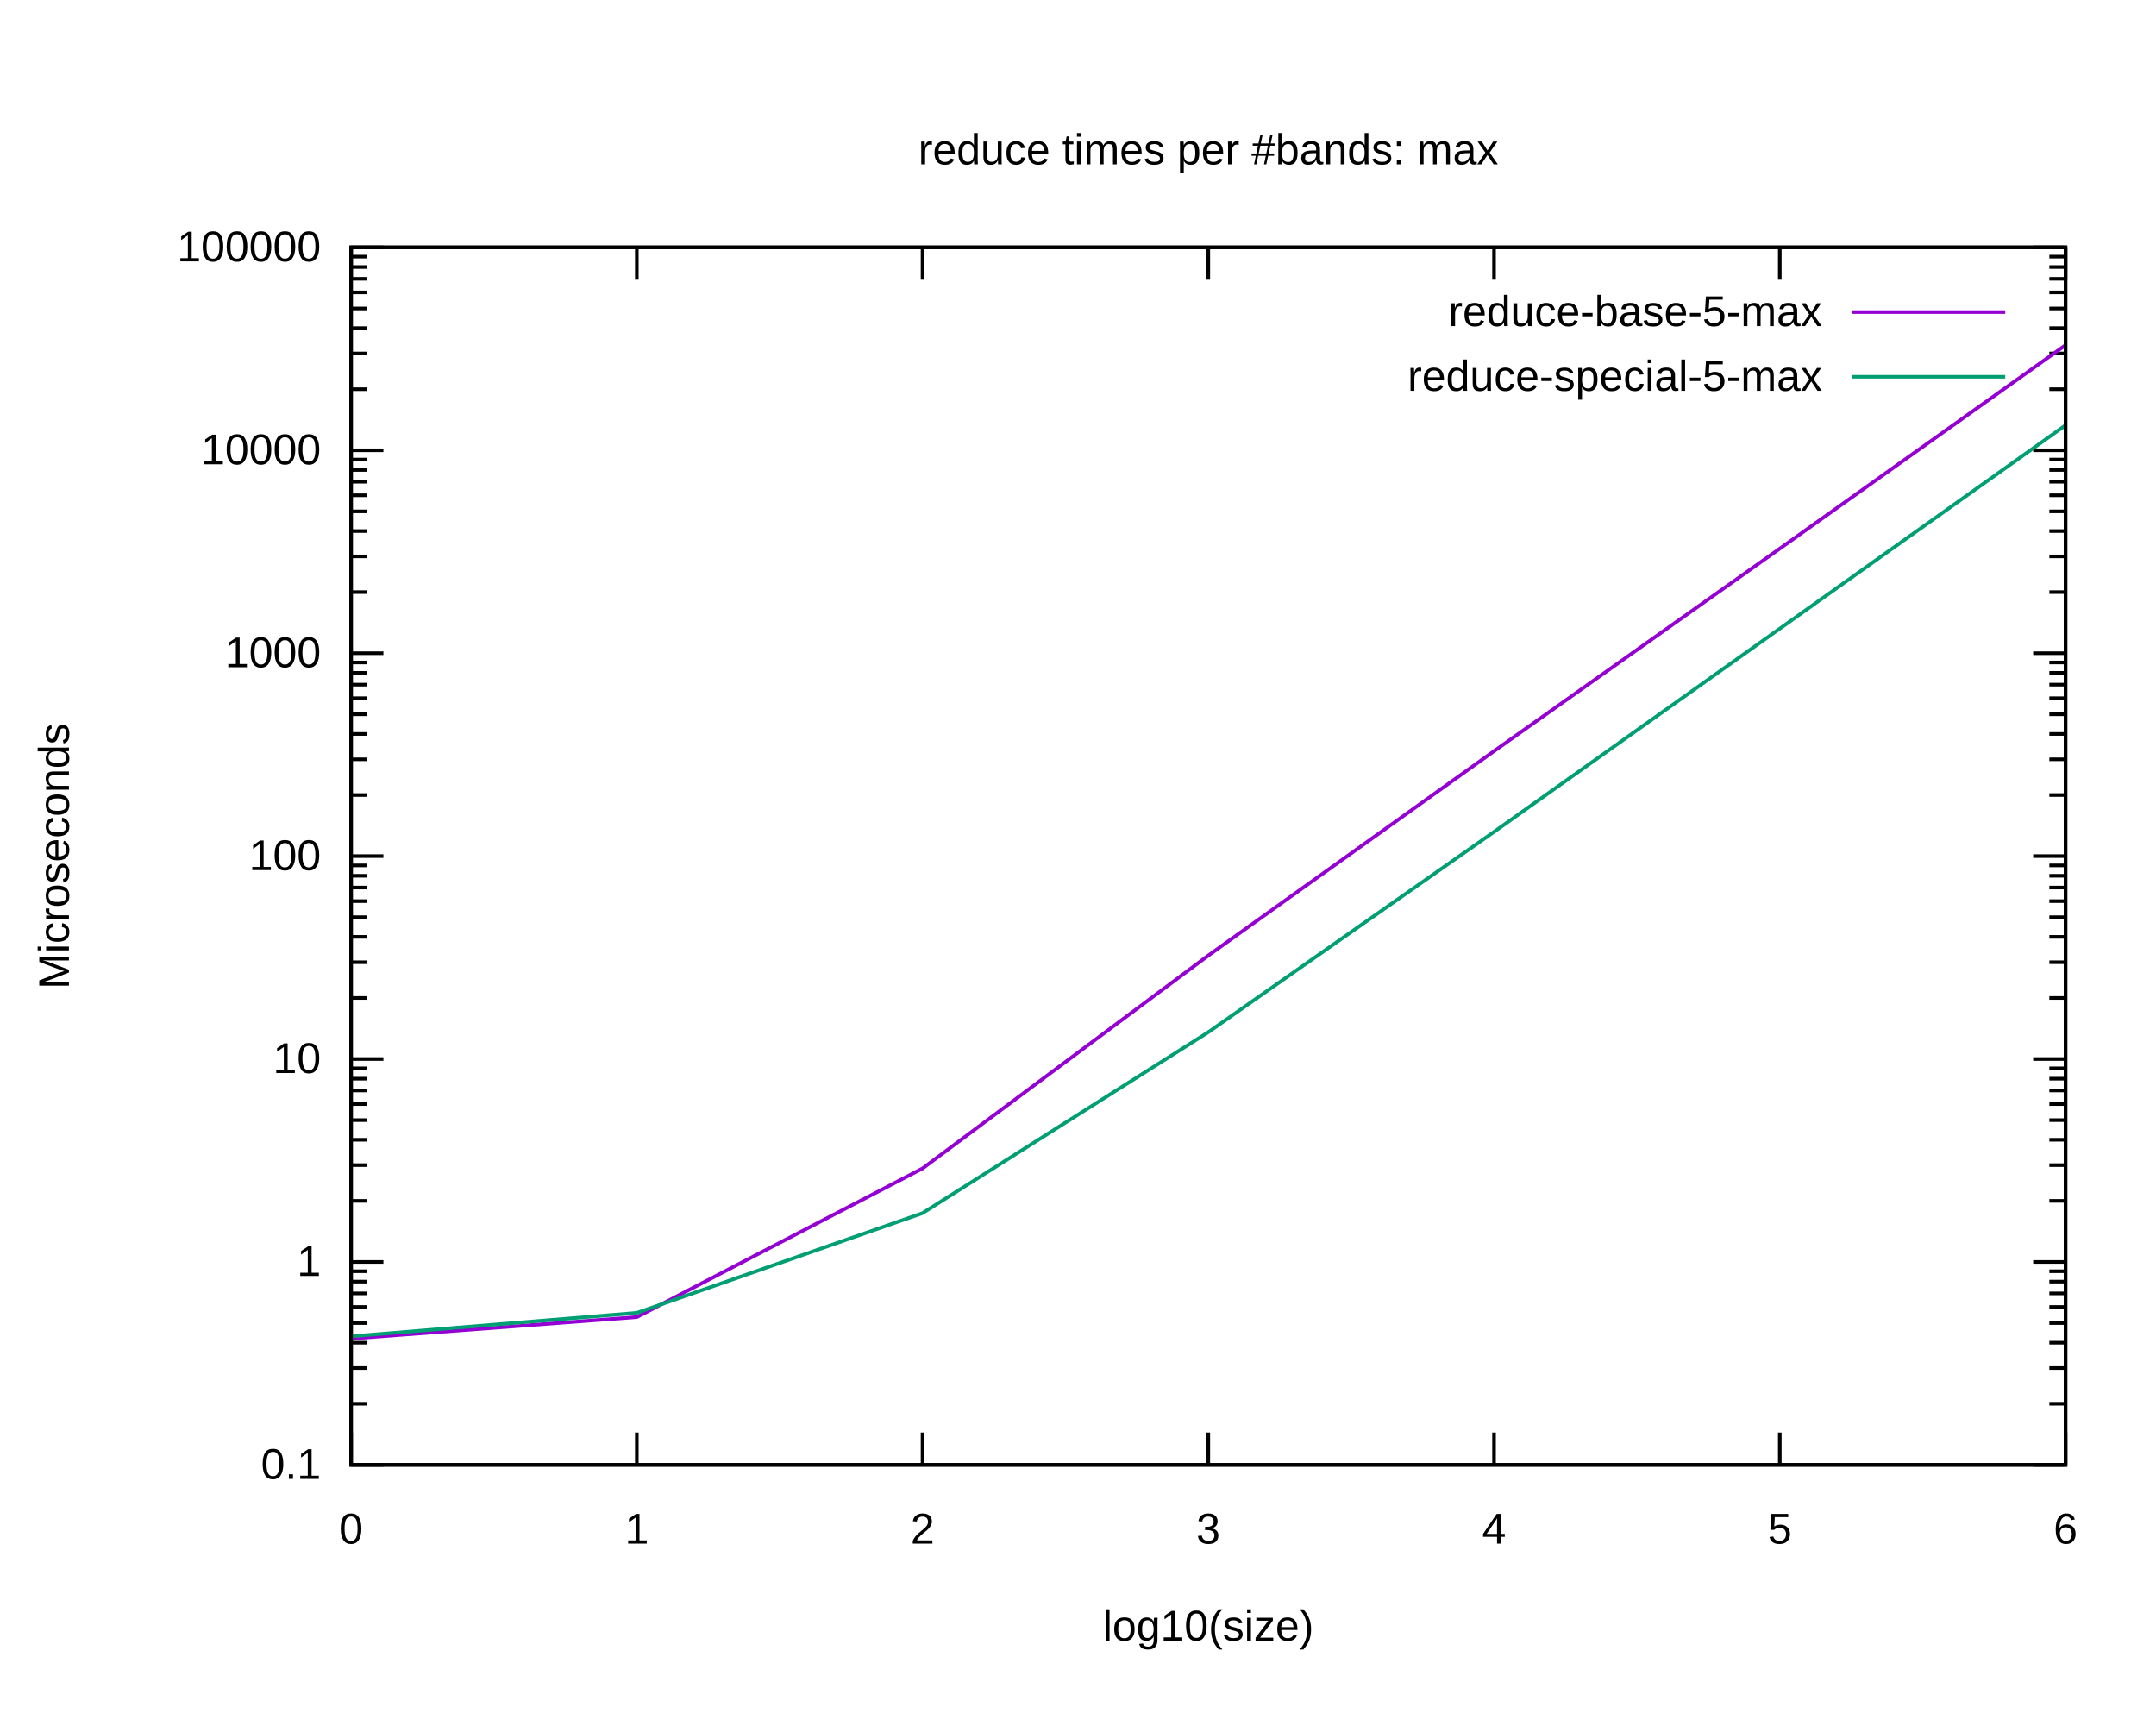
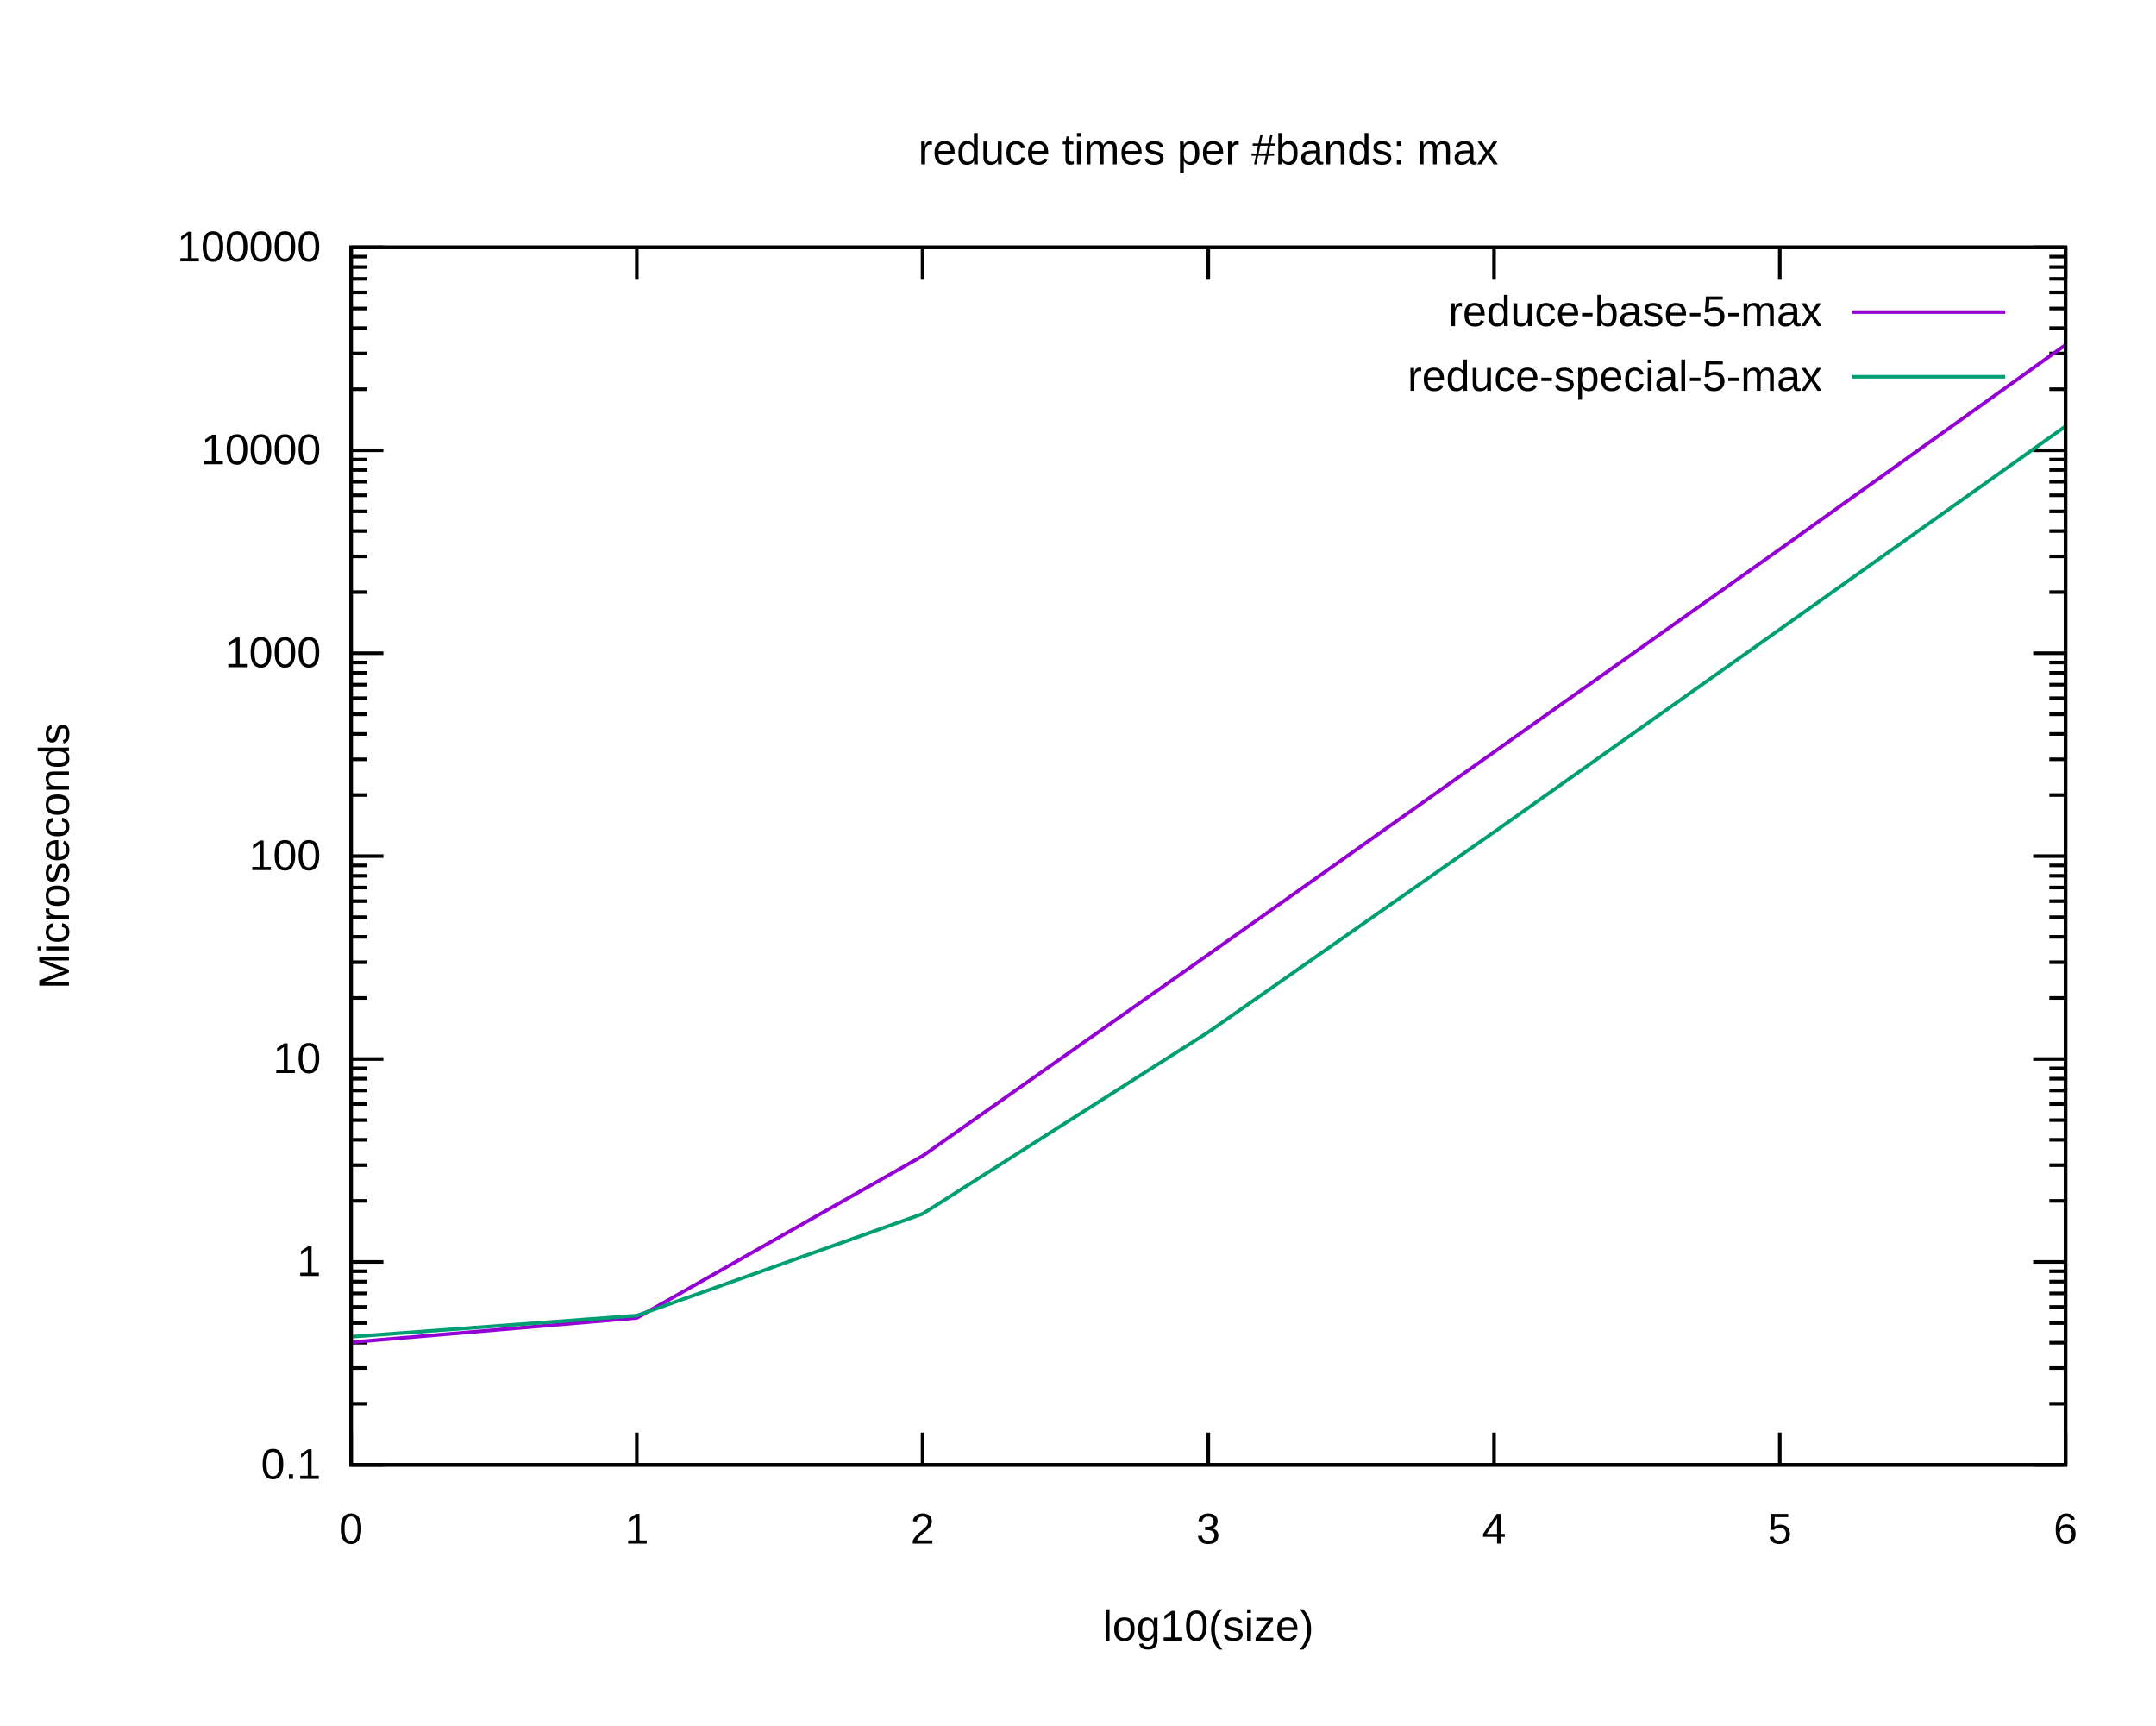
<svg xmlns="http://www.w3.org/2000/svg" xmlns:xlink="http://www.w3.org/1999/xlink" viewBox="0 0 600 480">
  <g id="gnuplot_canvas">
    <rect x="0" y="0" width="600" height="480" fill="none" />
    <defs>
      <circle id="gpDot" r="0.5" stroke-width="0.5" stroke="currentColor" />
      <path id="gpPt0" stroke-width="0.222" stroke="currentColor" d="M-1,0 h2 M0,-1 v2" />
      <path id="gpPt1" stroke-width="0.222" stroke="currentColor" d="M-1,-1 L1,1 M1,-1 L-1,1" />
      <path id="gpPt2" stroke-width="0.222" stroke="currentColor" d="M-1,0 L1,0 M0,-1 L0,1 M-1,-1 L1,1 M-1,1 L1,-1" />
      <rect id="gpPt3" stroke-width="0.222" stroke="currentColor" x="-1" y="-1" width="2" height="2" />
      <rect id="gpPt4" stroke-width="0.222" stroke="currentColor" fill="currentColor" x="-1" y="-1" width="2" height="2" />
      <circle id="gpPt5" stroke-width="0.222" stroke="currentColor" cx="0" cy="0" r="1" />
      <use xlink:href="#gpPt5" id="gpPt6" fill="currentColor" stroke="none" />
      <path id="gpPt7" stroke-width="0.222" stroke="currentColor" d="M0,-1.33 L-1.33,0.67 L1.33,0.67 z" />
      <use xlink:href="#gpPt7" id="gpPt8" fill="currentColor" stroke="none" />
      <use xlink:href="#gpPt7" id="gpPt9" stroke="currentColor" transform="rotate(180)" />
      <use xlink:href="#gpPt9" id="gpPt10" fill="currentColor" stroke="none" />
      <use xlink:href="#gpPt3" id="gpPt11" stroke="currentColor" transform="rotate(45)" />
      <use xlink:href="#gpPt11" id="gpPt12" fill="currentColor" stroke="none" />
      <path id="gpPt13" stroke-width="0.222" stroke="currentColor" d="M0,1.330 L1.265,0.411 L0.782,-1.067 L-0.782,-1.076 L-1.265,0.411 z" />
      <use xlink:href="#gpPt13" id="gpPt14" fill="currentColor" stroke="none" />
      <filter id="textbox" filterUnits="objectBoundingBox" x="0" y="0" height="1" width="1">
        <feFlood flood-color="white" flood-opacity="1" result="bgnd" />
        <feComposite in="SourceGraphic" in2="bgnd" operator="atop" />
      </filter>
      <filter id="greybox" filterUnits="objectBoundingBox" x="0" y="0" height="1" width="1">
        <feFlood flood-color="lightgrey" flood-opacity="1" result="grey" />
        <feComposite in="SourceGraphic" in2="grey" operator="atop" />
      </filter>
    </defs>
    <g fill="none" color="white" stroke="currentColor" stroke-width="1.00" stroke-linecap="butt" stroke-linejoin="miter">
</g>
    <g fill="none" color="black" stroke="currentColor" stroke-width="1.00" stroke-linecap="butt" stroke-linejoin="miter">
      <path stroke="black" d="M97.70,407.58 L106.70,407.58 M574.82,407.58 L565.82,407.58  " />
      <g transform="translate(89.31,411.48)" stroke="none" fill="black" font-family="Arial" font-size="12.00" text-anchor="end">
        <text>
          <tspan font-family="Arial"> 0.1</tspan>
        </text>
      </g>
    </g>
    <g fill="none" color="black" stroke="currentColor" stroke-width="1.00" stroke-linecap="butt" stroke-linejoin="miter">
      <path stroke="black" d="M97.70,390.58 L102.20,390.58 M574.82,390.58 L570.32,390.58 M97.70,380.64 L102.20,380.64 M574.82,380.64 L570.32,380.64   M97.70,373.59 L102.20,373.59 M574.82,373.59 L570.32,373.59 M97.70,368.12 L102.20,368.12 M574.82,368.12 L570.32,368.12   M97.70,363.65 L102.20,363.65 M574.82,363.65 L570.32,363.65 M97.70,359.87 L102.20,359.87 M574.82,359.87 L570.32,359.87   M97.70,356.59 L102.20,356.59 M574.82,356.59 L570.32,356.59 M97.70,353.71 L102.20,353.71 M574.82,353.71 L570.32,353.71   M97.70,351.12 L106.70,351.12 M574.82,351.12 L565.82,351.12  " />
      <g transform="translate(89.31,355.02)" stroke="none" fill="black" font-family="Arial" font-size="12.00" text-anchor="end">
        <text>
          <tspan font-family="Arial"> 1</tspan>
        </text>
      </g>
    </g>
    <g fill="none" color="black" stroke="currentColor" stroke-width="1.00" stroke-linecap="butt" stroke-linejoin="miter">
      <path stroke="black" d="M97.70,334.13 L102.20,334.13 M574.82,334.13 L570.32,334.13 M97.70,324.18 L102.20,324.18 M574.82,324.18 L570.32,324.18   M97.70,317.13 L102.20,317.13 M574.82,317.13 L570.32,317.13 M97.70,311.66 L102.20,311.66 M574.82,311.66 L570.32,311.66   M97.70,307.19 L102.20,307.19 M574.82,307.19 L570.32,307.19 M97.70,303.41 L102.20,303.41 M574.82,303.41 L570.32,303.41   M97.70,300.13 L102.20,300.13 M574.82,300.13 L570.32,300.13 M97.70,297.25 L102.20,297.25 M574.82,297.25 L570.32,297.25   M97.70,294.66 L106.70,294.66 M574.82,294.66 L565.82,294.66  " />
      <g transform="translate(89.31,298.56)" stroke="none" fill="black" font-family="Arial" font-size="12.00" text-anchor="end">
        <text>
          <tspan font-family="Arial"> 10</tspan>
        </text>
      </g>
    </g>
    <g fill="none" color="black" stroke="currentColor" stroke-width="1.00" stroke-linecap="butt" stroke-linejoin="miter">
      <path stroke="black" d="M97.70,277.67 L102.20,277.67 M574.82,277.67 L570.32,277.67 M97.70,267.73 L102.20,267.73 M574.82,267.73 L570.32,267.73   M97.70,260.67 L102.20,260.67 M574.82,260.67 L570.32,260.67 M97.70,255.20 L102.20,255.20 M574.82,255.20 L570.32,255.20   M97.70,250.73 L102.20,250.73 M574.82,250.73 L570.32,250.73 M97.70,246.95 L102.20,246.95 M574.82,246.95 L570.32,246.95   M97.70,243.68 L102.20,243.68 M574.82,243.68 L570.32,243.68 M97.70,240.79 L102.20,240.79 M574.82,240.79 L570.32,240.79   M97.70,238.20 L106.70,238.20 M574.82,238.20 L565.82,238.20  " />
      <g transform="translate(89.31,242.10)" stroke="none" fill="black" font-family="Arial" font-size="12.00" text-anchor="end">
        <text>
          <tspan font-family="Arial"> 100</tspan>
        </text>
      </g>
    </g>
    <g fill="none" color="black" stroke="currentColor" stroke-width="1.00" stroke-linecap="butt" stroke-linejoin="miter">
      <path stroke="black" d="M97.70,221.21 L102.20,221.21 M574.82,221.21 L570.32,221.21 M97.70,211.27 L102.20,211.27 M574.82,211.27 L570.32,211.27   M97.70,204.21 L102.20,204.21 M574.82,204.21 L570.32,204.21 M97.70,198.74 L102.20,198.74 M574.82,198.74 L570.32,198.74   M97.70,194.27 L102.20,194.27 M574.82,194.27 L570.32,194.27 M97.70,190.49 L102.20,190.49 M574.82,190.49 L570.32,190.49   M97.70,187.22 L102.20,187.22 M574.82,187.22 L570.32,187.22 M97.70,184.33 L102.20,184.33 M574.82,184.33 L570.32,184.33   M97.70,181.75 L106.70,181.75 M574.82,181.75 L565.82,181.75  " />
      <g transform="translate(89.31,185.65)" stroke="none" fill="black" font-family="Arial" font-size="12.00" text-anchor="end">
        <text>
          <tspan font-family="Arial"> 1000</tspan>
        </text>
      </g>
    </g>
    <g fill="none" color="black" stroke="currentColor" stroke-width="1.00" stroke-linecap="butt" stroke-linejoin="miter">
      <path stroke="black" d="M97.70,164.75 L102.20,164.75 M574.82,164.75 L570.32,164.75 M97.70,154.81 L102.20,154.81 M574.82,154.81 L570.32,154.81   M97.70,147.76 L102.20,147.76 M574.82,147.76 L570.32,147.76 M97.70,142.28 L102.20,142.28 M574.82,142.28 L570.32,142.28   M97.70,137.81 L102.20,137.81 M574.82,137.81 L570.32,137.81 M97.70,134.03 L102.20,134.03 M574.82,134.03 L570.32,134.03   M97.70,130.76 L102.20,130.76 M574.82,130.76 L570.32,130.76 M97.70,127.87 L102.20,127.87 M574.82,127.87 L570.32,127.87   M97.70,125.29 L106.70,125.29 M574.82,125.29 L565.82,125.29  " />
      <g transform="translate(89.31,129.19)" stroke="none" fill="black" font-family="Arial" font-size="12.00" text-anchor="end">
        <text>
          <tspan font-family="Arial"> 10000</tspan>
        </text>
      </g>
    </g>
    <g fill="none" color="black" stroke="currentColor" stroke-width="1.00" stroke-linecap="butt" stroke-linejoin="miter">
      <path stroke="black" d="M97.70,108.29 L102.20,108.29 M574.82,108.29 L570.32,108.29 M97.70,98.35 L102.20,98.35 M574.82,98.35 L570.32,98.35   M97.70,91.30 L102.20,91.30 M574.82,91.30 L570.32,91.30 M97.70,85.83 L102.20,85.83 M574.82,85.83 L570.32,85.83   M97.70,81.36 L102.20,81.36 M574.82,81.36 L570.32,81.36 M97.70,77.58 L102.20,77.58 M574.82,77.58 L570.32,77.58   M97.70,74.30 L102.20,74.30 M574.82,74.30 L570.32,74.30 M97.70,71.41 L102.20,71.41 M574.82,71.41 L570.32,71.41   M97.70,68.83 L106.70,68.83 M574.82,68.83 L565.82,68.83  " />
      <g transform="translate(89.31,72.73)" stroke="none" fill="black" font-family="Arial" font-size="12.00" text-anchor="end">
        <text>
          <tspan font-family="Arial"> 100000</tspan>
        </text>
      </g>
    </g>
    <g fill="none" color="black" stroke="currentColor" stroke-width="1.00" stroke-linecap="butt" stroke-linejoin="miter">
      <path stroke="black" d="M97.70,407.58 L97.70,398.58 M97.70,68.83 L97.70,77.83  " />
      <g transform="translate(97.70,429.48)" stroke="none" fill="black" font-family="Arial" font-size="12.00" text-anchor="middle">
        <text>
          <tspan font-family="Arial"> 0</tspan>
        </text>
      </g>
    </g>
    <g fill="none" color="black" stroke="currentColor" stroke-width="1.00" stroke-linecap="butt" stroke-linejoin="miter">
      <path stroke="black" d="M177.22,407.58 L177.22,398.58 M177.22,68.83 L177.22,77.83  " />
      <g transform="translate(177.22,429.48)" stroke="none" fill="black" font-family="Arial" font-size="12.00" text-anchor="middle">
        <text>
          <tspan font-family="Arial"> 1</tspan>
        </text>
      </g>
    </g>
    <g fill="none" color="black" stroke="currentColor" stroke-width="1.00" stroke-linecap="butt" stroke-linejoin="miter">
      <path stroke="black" d="M256.74,407.58 L256.74,398.58 M256.74,68.83 L256.74,77.83  " />
      <g transform="translate(256.74,429.48)" stroke="none" fill="black" font-family="Arial" font-size="12.00" text-anchor="middle">
        <text>
          <tspan font-family="Arial"> 2</tspan>
        </text>
      </g>
    </g>
    <g fill="none" color="black" stroke="currentColor" stroke-width="1.00" stroke-linecap="butt" stroke-linejoin="miter">
      <path stroke="black" d="M336.26,407.58 L336.26,398.58 M336.26,68.83 L336.26,77.83  " />
      <g transform="translate(336.26,429.48)" stroke="none" fill="black" font-family="Arial" font-size="12.00" text-anchor="middle">
        <text>
          <tspan font-family="Arial"> 3</tspan>
        </text>
      </g>
    </g>
    <g fill="none" color="black" stroke="currentColor" stroke-width="1.00" stroke-linecap="butt" stroke-linejoin="miter">
      <path stroke="black" d="M415.78,407.58 L415.78,398.58 M415.78,68.83 L415.78,77.83  " />
      <g transform="translate(415.78,429.48)" stroke="none" fill="black" font-family="Arial" font-size="12.00" text-anchor="middle">
        <text>
          <tspan font-family="Arial"> 4</tspan>
        </text>
      </g>
    </g>
    <g fill="none" color="black" stroke="currentColor" stroke-width="1.00" stroke-linecap="butt" stroke-linejoin="miter">
      <path stroke="black" d="M495.30,407.58 L495.30,398.58 M495.30,68.83 L495.30,77.83  " />
      <g transform="translate(495.30,429.48)" stroke="none" fill="black" font-family="Arial" font-size="12.00" text-anchor="middle">
        <text>
          <tspan font-family="Arial"> 5</tspan>
        </text>
      </g>
    </g>
    <g fill="none" color="black" stroke="currentColor" stroke-width="1.00" stroke-linecap="butt" stroke-linejoin="miter">
      <path stroke="black" d="M574.82,407.58 L574.82,398.58 M574.82,68.83 L574.82,77.83  " />
      <g transform="translate(574.82,429.48)" stroke="none" fill="black" font-family="Arial" font-size="12.00" text-anchor="middle">
        <text>
          <tspan font-family="Arial"> 6</tspan>
        </text>
      </g>
    </g>
    <g fill="none" color="black" stroke="currentColor" stroke-width="1.00" stroke-linecap="butt" stroke-linejoin="miter">
</g>
    <g fill="none" color="black" stroke="currentColor" stroke-width="1.00" stroke-linecap="butt" stroke-linejoin="miter">
      <path stroke="black" d="M97.70,68.83 L97.70,407.58 L574.82,407.58 L574.82,68.83 L97.70,68.83 Z  " />
    </g>
    <g fill="none" color="black" stroke="currentColor" stroke-width="1.00" stroke-linecap="butt" stroke-linejoin="miter">
      <g transform="translate(19.18,238.21) rotate(270)" stroke="none" fill="black" font-family="Arial" font-size="12.00" text-anchor="middle">
        <text>
          <tspan font-family="Arial">Microseconds</tspan>
        </text>
      </g>
    </g>
    <g fill="none" color="black" stroke="currentColor" stroke-width="1.00" stroke-linecap="butt" stroke-linejoin="miter">
      <g transform="translate(336.26,456.48)" stroke="none" fill="black" font-family="Arial" font-size="12.00" text-anchor="middle">
        <text>
          <tspan font-family="Arial">log10(size)</tspan>
        </text>
      </g>
    </g>
    <g fill="none" color="black" stroke="currentColor" stroke-width="1.00" stroke-linecap="butt" stroke-linejoin="miter">
</g>
    <g id="gnuplot_plot_1">
      <g fill="none" color="black" stroke="currentColor" stroke-width="1.00" stroke-linecap="butt" stroke-linejoin="miter">
        <g transform="translate(507.09,90.73)" stroke="none" fill="black" font-family="Arial" font-size="12.00" text-anchor="end">
          <text>
            <tspan font-family="Arial">reduce-base-5-max</tspan>
          </text>
        </g>
      </g>
      <g fill="none" color="black" stroke="currentColor" stroke-width="1.00" stroke-linecap="butt" stroke-linejoin="miter">
-         <path stroke="rgb(148,   0, 211)" d="M515.48,86.83 L558.04,86.83 M97.70,372.45 L177.22,366.46 L256.74,325.10 L336.26,265.86 L415.78,208.99 L495.30,152.65   L574.82,96.03  " />
+         <path stroke="rgb(148,   0, 211)" d="M515.48,86.83 L558.04,86.83 M97.70,373.47 L177.22,366.69 L256.74,321.63 L336.26,265.61 L415.78,209.23 L495.30,152.83   L574.82,95.96  " />
      </g>
    </g>
    <g id="gnuplot_plot_2">
      <g fill="none" color="black" stroke="currentColor" stroke-width="1.00" stroke-linecap="butt" stroke-linejoin="miter">
        <g transform="translate(507.09,108.73)" stroke="none" fill="black" font-family="Arial" font-size="12.00" text-anchor="end">
          <text>
            <tspan font-family="Arial">reduce-special-5-max</tspan>
          </text>
        </g>
      </g>
      <g fill="none" color="black" stroke="currentColor" stroke-width="1.00" stroke-linecap="butt" stroke-linejoin="miter">
-         <path stroke="rgb(  0, 158, 115)" d="M515.48,104.83 L558.04,104.83 M97.70,371.82 L177.22,365.29 L256.74,337.54 L336.26,287.19 L415.78,231.45 L495.30,174.91   L574.82,118.32  " />
+         <path stroke="rgb(  0, 158, 115)" d="M515.48,104.83 L558.04,104.83 M97.70,371.93 L177.22,366.05 L256.74,337.75 L336.26,287.18 L415.78,231.51 L495.30,175.13   L574.82,118.60  " />
      </g>
    </g>
    <g fill="none" color="white" stroke="rgb(  0, 158, 115)" stroke-width="2.00" stroke-linecap="butt" stroke-linejoin="miter">
</g>
    <g fill="none" color="black" stroke="currentColor" stroke-width="2.00" stroke-linecap="butt" stroke-linejoin="miter">
</g>
    <g fill="none" color="black" stroke="black" stroke-width="1.00" stroke-linecap="butt" stroke-linejoin="miter">
</g>
    <g fill="none" color="black" stroke="currentColor" stroke-width="1.00" stroke-linecap="butt" stroke-linejoin="miter">
      <path stroke="black" d="M97.70,68.83 L97.70,407.58 L574.82,407.58 L574.82,68.83 L97.70,68.83 Z  " />
    </g>
    <g fill="none" color="black" stroke="currentColor" stroke-width="1.00" stroke-linecap="butt" stroke-linejoin="miter">
      <g transform="translate(336.26,45.73)" stroke="none" fill="black" font-family="Arial" font-size="12.00" text-anchor="middle">
        <text>
          <tspan font-family="Arial">reduce times per #bands: max</tspan>
        </text>
      </g>
    </g>
    <g fill="none" color="black" stroke="currentColor" stroke-width="1.00" stroke-linecap="butt" stroke-linejoin="miter">
</g>
  </g>
</svg>
